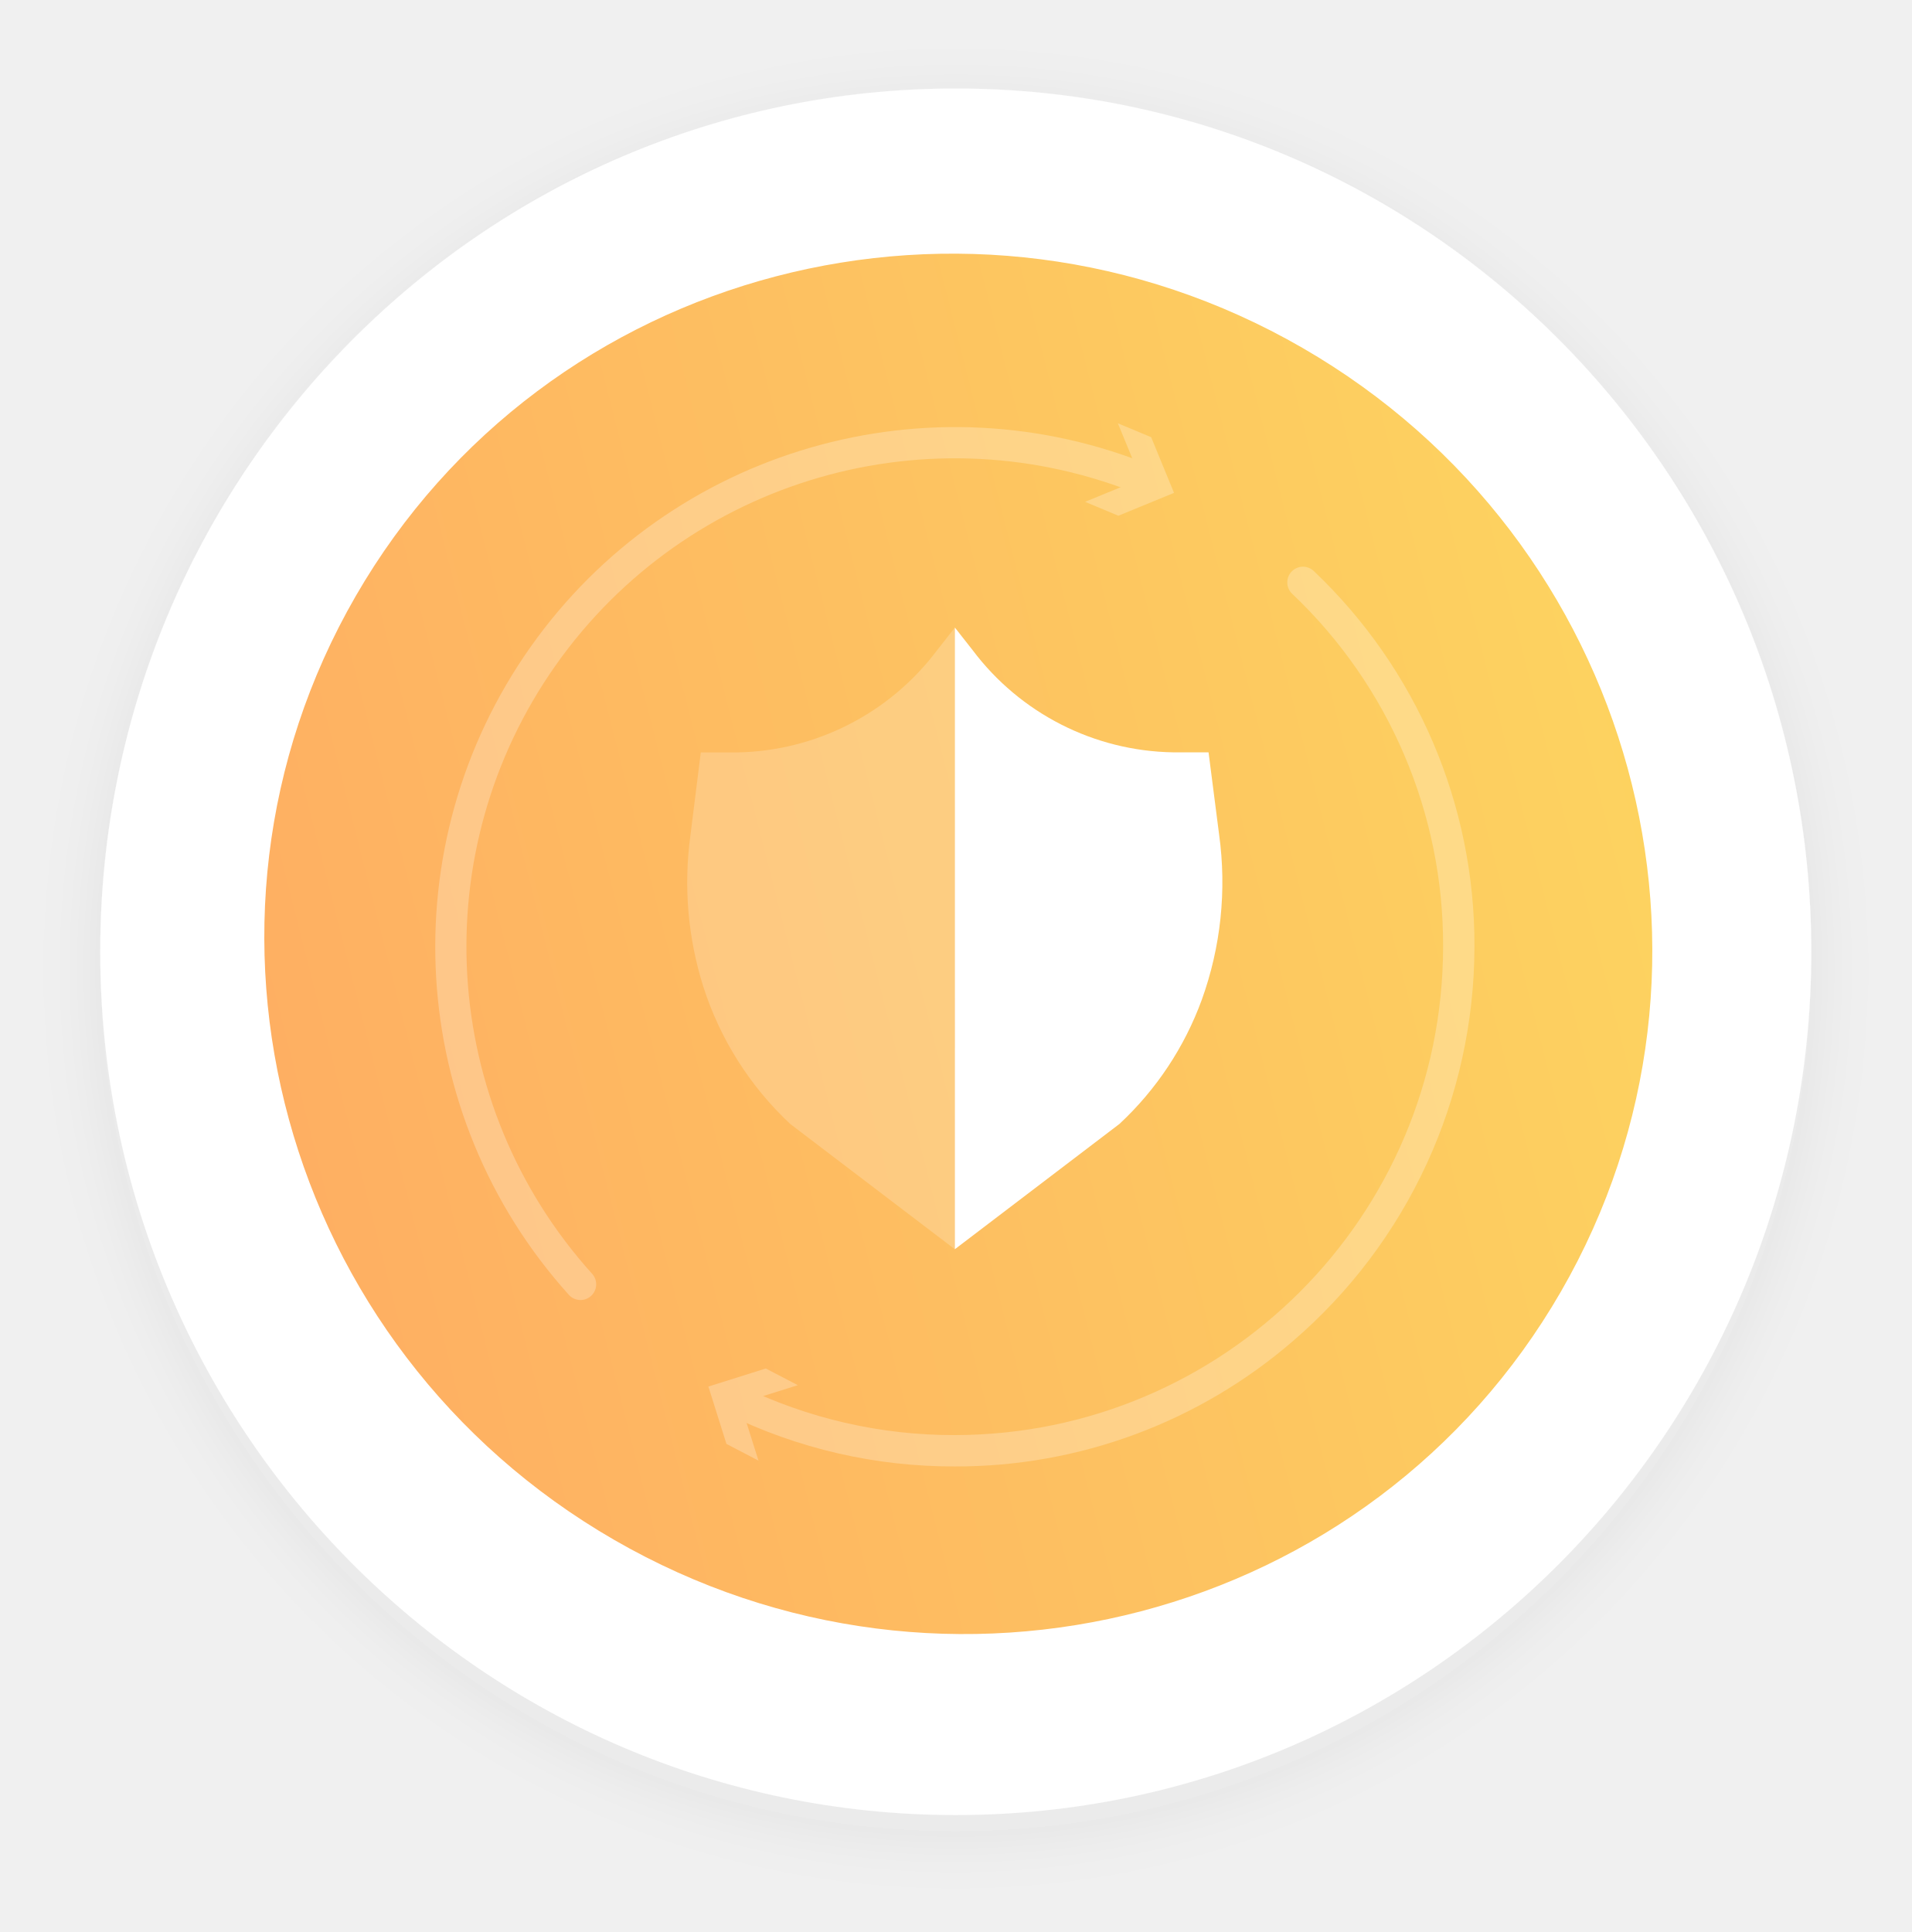
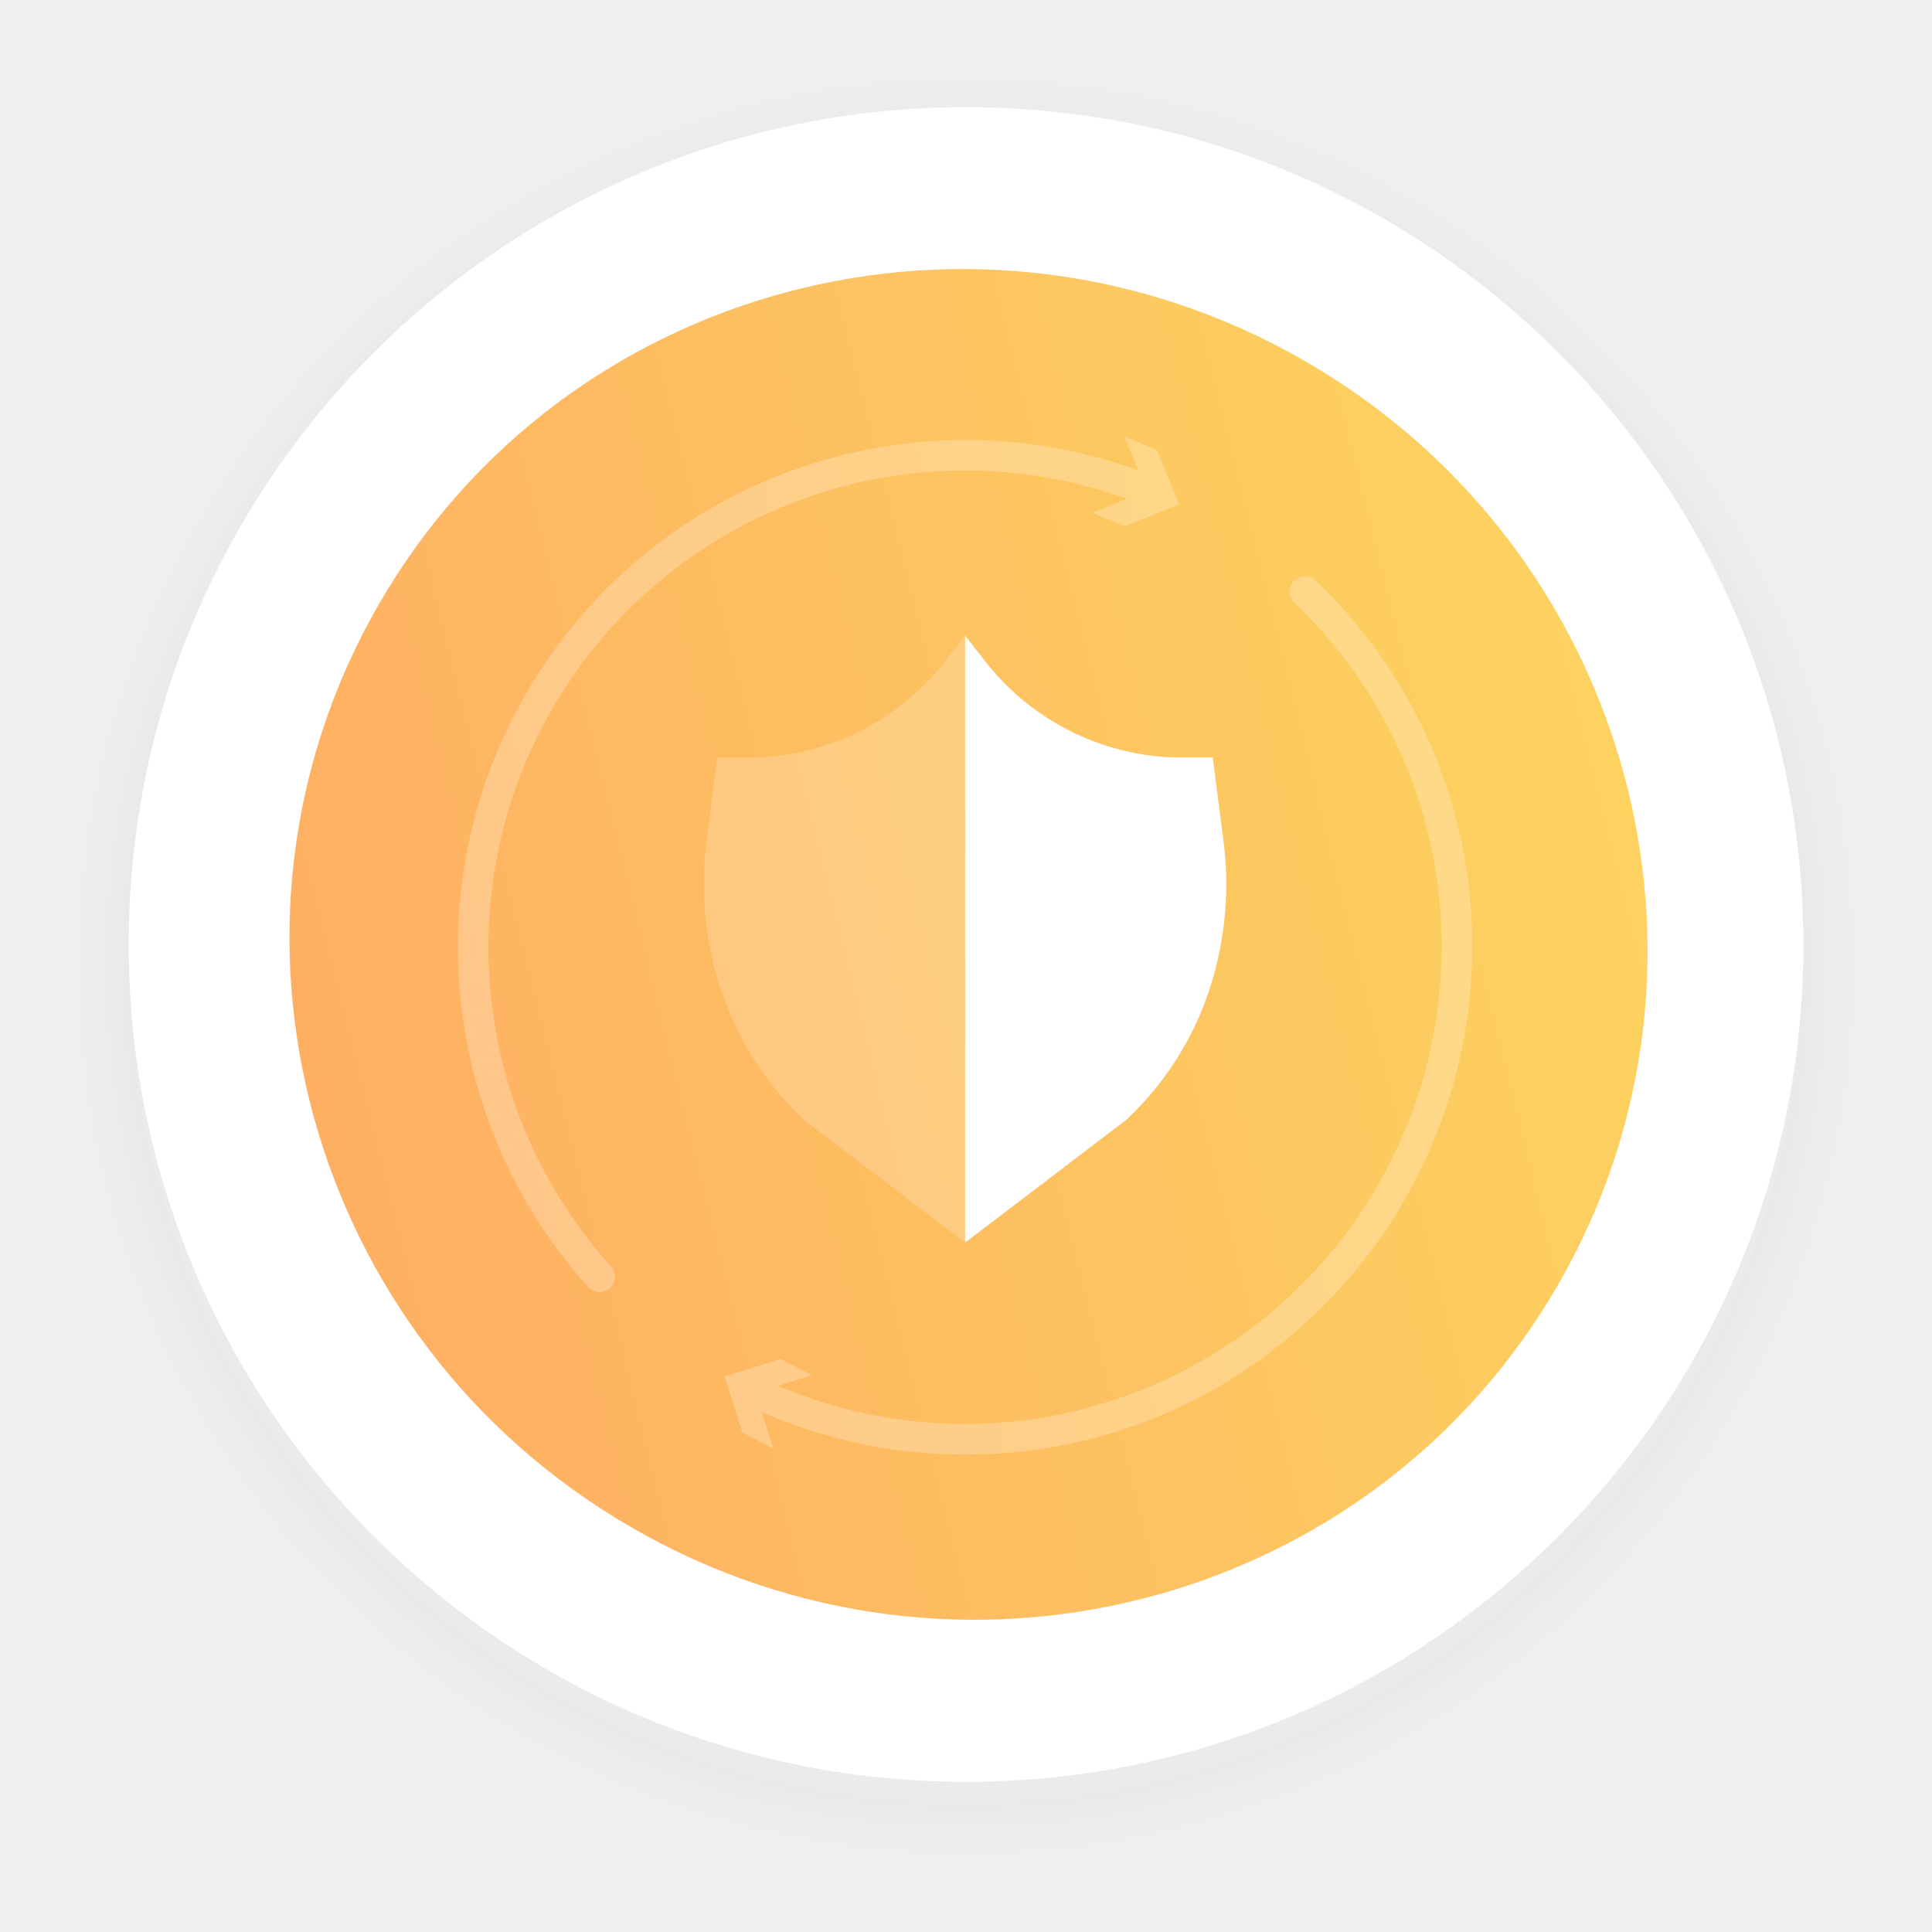
- <svg xmlns="http://www.w3.org/2000/svg" width="171.625" height="173.48" viewBox="0 0 171.625 173.48">
+ <svg xmlns="http://www.w3.org/2000/svg" width="135.056" height="135.056" viewBox="0 0 135.056 135.056">
  <defs>
-     <filter id="Ellipse_35" x="0" y="0.452" width="171.625" height="173.028" filterUnits="userSpaceOnUse">
+     <filter id="Ellipse_35" x="0" y="0" width="135.056" height="135.056" filterUnits="userSpaceOnUse">
      <feOffset dy="1.5" input="SourceAlpha" />
      <feGaussianBlur stdDeviation="3" result="blur" />
      <feFlood flood-color="#454545" flood-opacity="0.059" />
      <feComposite operator="in" in2="blur" />
      <feComposite in="SourceGraphic" />
    </filter>
    <linearGradient id="linear-gradient" x1="-1.215" y1="-1.229" x2="0.94" y2="1.034" gradientUnits="objectBoundingBox">
      <stop offset="0" stop-color="#ff6b67" />
      <stop offset="1" stop-color="#fdd95f" />
    </linearGradient>
  </defs>
-   <g id="Group_244" data-name="Group 244" transform="translate(1.045)">
-     <g transform="matrix(1, 0, 0, 1, -1.04, 0)" filter="url(#Ellipse_35)">
-       <ellipse id="Ellipse_35-2" data-name="Ellipse 35" cx="76.812" cy="77.514" rx="76.812" ry="77.514" transform="translate(9 7.95)" fill="#fff" />
+   <g id="Group_571" data-name="Group 571" transform="translate(865.954 3334.478)">
+     <g transform="matrix(1, 0, 0, 1, -865.95, -3334.48)" filter="url(#Ellipse_35)">
+       <ellipse id="Ellipse_35-2" data-name="Ellipse 35" cx="58.528" cy="58.528" rx="58.528" ry="58.528" transform="translate(9 7.5)" fill="#fff" />
    </g>
-     <g id="Group_155" data-name="Group 155" transform="translate(0 0)">
+     <g id="Group_155" data-name="Group 155" transform="translate(-863 -3333.021)">
      <g id="Group_108" data-name="Group 108" transform="translate(0)">
-         <ellipse id="Ellipse_31" data-name="Ellipse 31" cx="61.797" cy="62.471" rx="61.797" ry="62.471" transform="translate(0 107.035) rotate(-60)" fill="url(#linear-gradient)" />
+         <ellipse id="Ellipse_31" data-name="Ellipse 31" cx="47.075" cy="47.588" rx="47.075" ry="47.588" transform="translate(0 81.536) rotate(-60)" fill="url(#linear-gradient)" />
      </g>
-       <g id="Group_164" data-name="Group 164" transform="translate(38.02 38.011)">
+       <g id="Group_164" data-name="Group 164" transform="translate(29.048 29.043)">
        <g id="Group_161" data-name="Group 161" transform="translate(0)" opacity="0.25" style="isolation: isolate">
          <g id="Group_158" data-name="Group 158">
-             <path id="Path_143" data-name="Path 143" d="M3015.691,4993.719a1.406,1.406,0,0,1-1.047-.465,46.676,46.676,0,0,1,52.529-74.369,1.408,1.408,0,1,1-1.08,2.6,43.853,43.853,0,0,0-49.358,69.881,1.409,1.409,0,0,1-1.044,2.353Z" transform="translate(-3002.631 -4914.996)" fill="#fff" />
-             <g id="Group_157" data-name="Group 157" transform="translate(58.361)">
-               <path id="Path_144" data-name="Path 144" d="M3054.436,4922.084l5-2.053-2.056-5,2.993,1.249,2.053,5-5,2.054Z" transform="translate(-3054.436 -4915.034)" fill="#fff" />
+             <path id="Path_143" data-name="Path 143" d="M3012.555,4974.9a1.067,1.067,0,0,1-.8-.353,35.469,35.469,0,0,1,39.917-56.513,1.07,1.07,0,0,1-.821,1.976,33.324,33.324,0,0,0-37.507,53.1,1.071,1.071,0,0,1-.793,1.788Z" transform="translate(-3002.631 -4915.078)" fill="#fff" />
+             <g id="Group_157" data-name="Group 157" transform="translate(44.349)">
+               <path id="Path_144" data-name="Path 144" d="M3054.436,4920.392l3.8-1.56-1.562-3.8,2.275.949,1.561,3.8-3.8,1.561Z" transform="translate(-3054.436 -4915.034)" fill="#fff" />
            </g>
          </g>
-           <g id="Group_160" data-name="Group 160" transform="translate(24.54 12.868)">
-             <path id="Path_145" data-name="Path 145" d="M3046.439,5007.256a46.189,46.189,0,0,1-20.462-4.716,1.408,1.408,0,0,1,1.236-2.531,43.407,43.407,0,0,0,19.225,4.431,43.9,43.9,0,0,0,43.846-43.849,43.458,43.458,0,0,0-13.565-31.708,1.409,1.409,0,0,1,1.946-2.038,46.261,46.261,0,0,1,14.436,33.746,46.761,46.761,0,0,1-16.317,35.422A46.229,46.229,0,0,1,3046.439,5007.256Z" transform="translate(-3024.316 -4926.458)" fill="#fff" />
-             <g id="Group_159" data-name="Group 159" transform="translate(0 72.001)">
-               <path id="Path_146" data-name="Path 146" d="M3032.442,4991.87l-5.154,1.621,1.624,5.154-2.876-1.5-1.622-5.152,5.153-1.622Z" transform="translate(-3024.414 -4990.371)" fill="#fff" />
+           <g id="Group_160" data-name="Group 160" transform="translate(18.648 9.779)">
+             <path id="Path_145" data-name="Path 145" d="M3041.336,4987.857a35.1,35.1,0,0,1-15.549-3.584,1.07,1.07,0,1,1,.939-1.923,32.987,32.987,0,0,0,14.609,3.367,33.357,33.357,0,0,0,33.318-33.32,33.024,33.024,0,0,0-10.308-24.095,1.071,1.071,0,0,1,1.479-1.549,35.153,35.153,0,0,1,10.97,25.644,35.534,35.534,0,0,1-12.4,26.917A35.132,35.132,0,0,1,3041.336,4987.857Z" transform="translate(-3024.525 -4926.458)" fill="#fff" />
+             <g id="Group_159" data-name="Group 159" transform="translate(0 54.714)">
+               <path id="Path_146" data-name="Path 146" d="M3030.515,4991.51l-3.917,1.231,1.234,3.917-2.186-1.14-1.233-3.916,3.916-1.232Z" transform="translate(-3024.414 -4990.371)" fill="#fff" />
            </g>
          </g>
        </g>
-         <g id="Group_163" data-name="Group 163" transform="translate(22.647 18.342)">
+         <g id="Group_163" data-name="Group 163" transform="translate(17.209 13.938)">
          <g id="Group_162" data-name="Group 162">
-             <path id="Path_147" data-name="Path 147" d="M3046.749,4969.093c.009,0,.009-21.73,0-21.73h.009v-16.046h0l-1.593,2.028a22.977,22.977,0,0,1-18,9.182l-3.22,0-.941,7.519a31.035,31.035,0,0,0,1.164,13.5,28.892,28.892,0,0,0,7.809,12.342l14.784,11.253v-18.046Z" transform="translate(-3022.734 -4931.316)" fill="#fff" opacity="0.2" style="isolation: isolate" />
-             <path id="Path_148" data-name="Path 148" d="M3063.653,4942.521h0a22.979,22.979,0,0,1-18-9.178l-1.594-2.028h0l1.593,2.027A22.978,22.978,0,0,0,3063.653,4942.521Z" transform="translate(-3020.036 -4931.316)" fill="#fff" />
-             <path id="Path_149" data-name="Path 149" d="M3067.786,4949.9l-.948-7.383h-3.185a22.978,22.978,0,0,1-18-9.178l-1.593-2.027v55.822l14.781-11.253a28.636,28.636,0,0,0,7.389-11.144A31.133,31.133,0,0,0,3067.786,4949.9Z" transform="translate(-3020.036 -4931.316)" fill="#fff" />
+             <path id="Path_147" data-name="Path 147" d="M3040.983,4960.023c.007,0,.007-16.513,0-16.513h.007v-12.194h0l-1.21,1.541a17.461,17.461,0,0,1-13.679,6.978l-2.447,0-.715,5.713a23.581,23.581,0,0,0,.884,10.261,21.957,21.957,0,0,0,5.934,9.379l11.235,8.552v-13.713Z" transform="translate(-3022.734 -4931.316)" fill="#fff" opacity="0.2" style="isolation: isolate" />
+             <path id="Path_148" data-name="Path 148" d="M3058.949,4939.832h0a17.461,17.461,0,0,1-13.678-6.975l-1.211-1.541h0l1.21,1.54A17.46,17.46,0,0,0,3058.949,4939.832Z" transform="translate(-3025.804 -4931.316)" fill="#fff" />
+             <path id="Path_149" data-name="Path 149" d="M3062.09,4945.442l-.721-5.61h-2.42a17.46,17.46,0,0,1-13.678-6.975l-1.21-1.54v42.42l11.232-8.552a21.759,21.759,0,0,0,5.615-8.468A23.664,23.664,0,0,0,3062.09,4945.442Z" transform="translate(-3025.804 -4931.316)" fill="#fff" />
          </g>
        </g>
      </g>
    </g>
  </g>
</svg>
